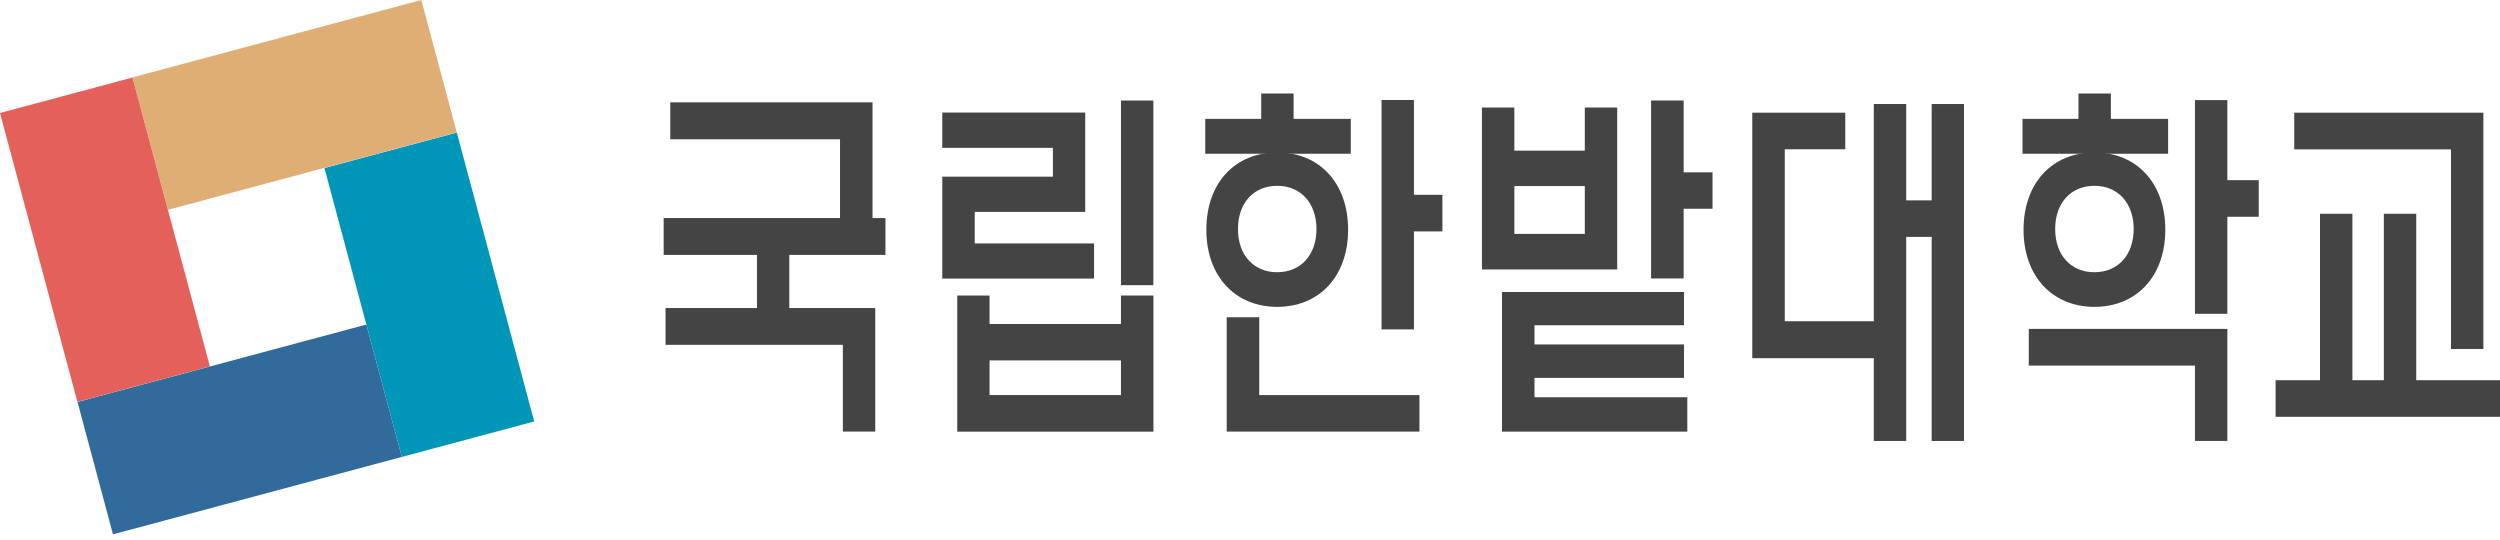
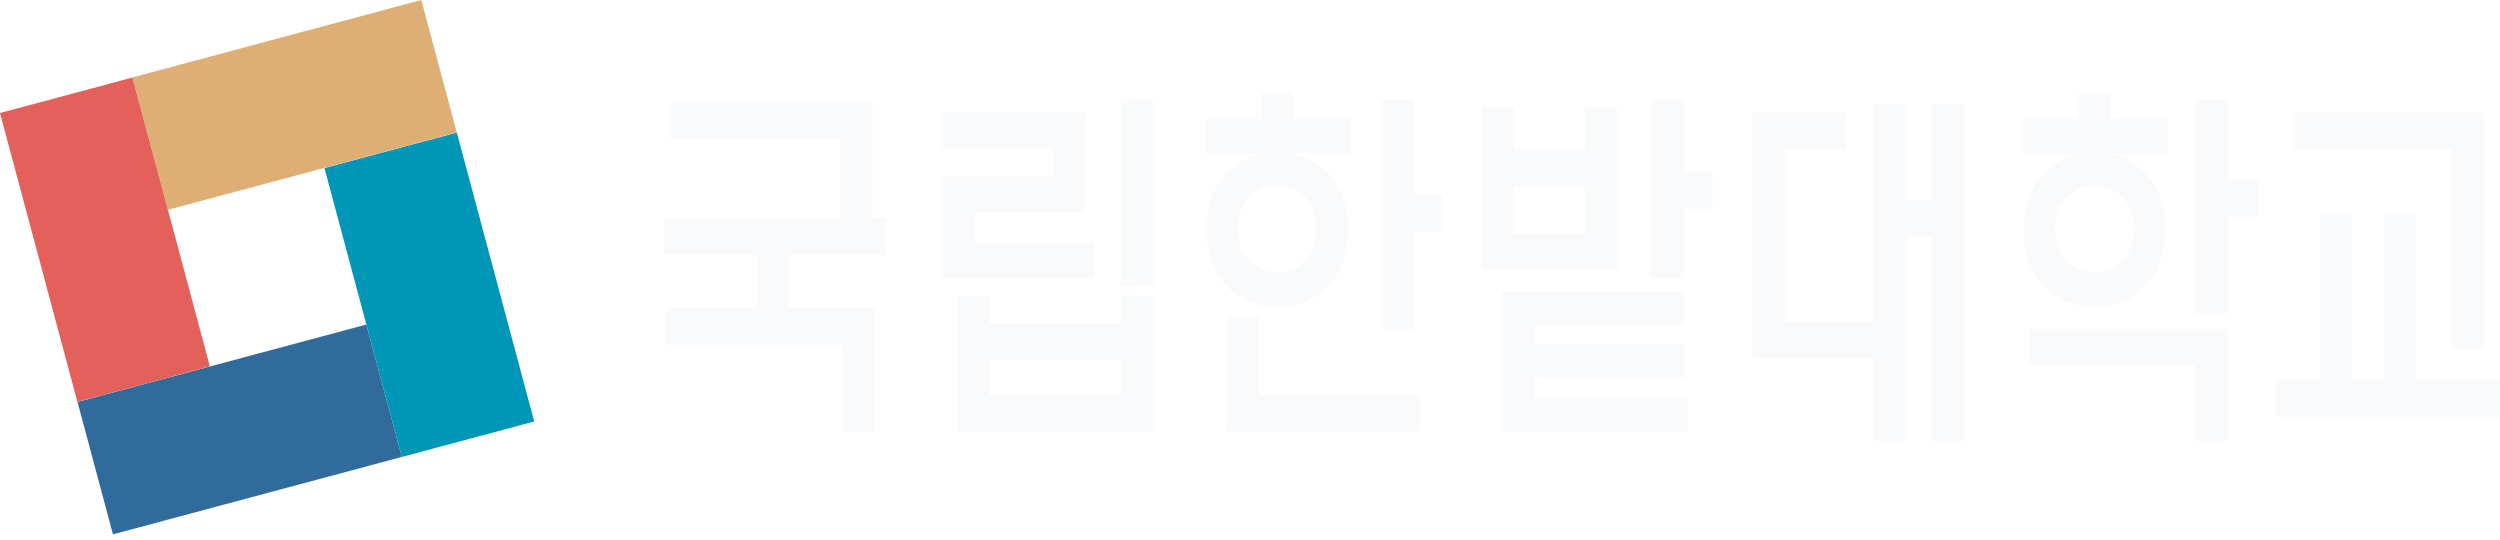
<svg xmlns="http://www.w3.org/2000/svg" width="204" height="44" viewBox="0 0 204 44" fill="none">
  <path d="M37.276 10.818L26.475 13.713L32.79 37.286L43.592 34.391L37.276 10.818Z" fill="#0096B8" />
  <path d="M29.893 26.483L6.324 32.799L9.219 43.602L32.788 37.286L29.893 26.483Z" fill="#306B9B" />
  <path d="M34.378 5.16911e-05L10.809 6.316L13.703 17.12L37.272 10.803L34.378 5.16911e-05Z" fill="#DFAE74" />
  <path d="M10.809 6.325L0 9.221L6.316 32.793L17.125 29.897L10.809 6.325Z" fill="#E4605B" />
-   <path d="M139.743 14.063H137.386V8.201H134.729V22.722H137.386V17.035H139.743V14.063Z" fill="#444444" />
-   <path d="M131.964 8.775H129.32V12.294H123.571V8.775H120.928V21.988H131.964V8.775ZM129.32 15.182V19.086H123.571V15.182H129.32Z" fill="#444444" />
-   <path d="M125.215 32.416V30.835H137.412V28.107H125.215V26.54H137.412V23.826H122.564V35.221H137.685V32.416H125.215Z" fill="#444444" />
-   <path d="M157.624 8.488V16.35H155.547V8.488H152.903V26.213H145.637V12.181H150.574V9.195H142.986V29.228H152.903V35.984H155.547V19.33H157.624V35.984H160.261V8.488H157.624Z" fill="#444444" />
-   <path d="M197.166 31.025V17.441H194.522V31.025H191.956V17.441H189.312V31.025H185.689V34.012H203.999V31.025H197.166Z" fill="#444444" />
-   <path d="M202.644 9.195H187.209V12.189H200V28.48H202.644V9.195Z" fill="#444444" />
-   <path d="M98.438 18.744C98.438 14.938 100.766 12.441 104.221 12.441C107.676 12.441 110.005 14.938 110.005 18.744C110.005 22.549 107.662 25.039 104.221 25.039C100.78 25.039 98.438 22.535 98.438 18.744ZM104.221 22.213C106.137 22.213 107.424 20.814 107.424 18.688C107.424 16.561 106.13 15.162 104.221 15.162C102.312 15.162 101.018 16.547 101.018 18.688C101.018 20.828 102.312 22.213 104.221 22.213Z" fill="#444444" />
-   <path d="M102.755 32.238V25.887H100.098V35.218H115.826V32.238H102.755Z" fill="#444444" />
-   <path d="M117.7 15.896H115.378V8.16H112.734V26.878H115.378V18.883H117.7V15.896Z" fill="#444444" />
-   <path d="M105.558 9.699V7.629H102.914V9.699H98.348V12.546H110.223V9.699H105.558Z" fill="#444444" />
-   <path d="M165.121 18.744C165.121 14.938 167.457 12.441 170.905 12.441C174.353 12.441 176.689 14.938 176.689 18.744C176.689 22.549 174.346 25.039 170.905 25.039C167.464 25.039 165.121 22.535 165.121 18.744ZM170.905 22.213C172.821 22.213 174.108 20.814 174.108 18.688C174.108 16.561 172.814 15.162 170.905 15.162C168.996 15.162 167.702 16.547 167.702 18.688C167.702 20.828 168.996 22.213 170.905 22.213Z" fill="#444444" />
-   <path d="M172.248 9.699V7.629H169.604V9.699H165.037V12.546H176.919V9.699H172.248Z" fill="#444444" />
-   <path d="M184.313 14.701H181.753V8.168H179.109V25.606H181.753V17.688H184.313V14.701Z" fill="#444444" />
-   <path d="M165.549 26.838V29.832H179.109V35.98H181.753V26.838H165.549Z" fill="#444444" />
-   <path d="M89.274 22.732V19.864H79.539V17.291H88.554V9.184H76.889V12.065H85.917V14.416H76.889V22.732H89.274Z" fill="#444444" />
-   <path d="M94.114 8.203H91.471V23.27H94.114V8.203Z" fill="#444444" />
-   <path d="M91.469 26.438H80.748V24.115H78.111V35.223H94.12V24.115H91.469V26.438ZM91.469 29.41V32.236H80.748V29.41H91.469Z" fill="#444444" />
-   <path d="M72.254 20.8V17.793H71.198V8.35H54.693V11.364H68.547V17.793H54.154V20.8H61.77V25.137H54.308V28.138H68.778V35.216H71.421V25.137H64.407V20.8H72.254Z" fill="#444444" />
+   <path d="M139.743 14.063H137.386V8.201H134.729V22.722H137.386V17.035H139.743V14.063Z" fill="#f8fafc" />
+   <path d="M131.964 8.775H129.32V12.294H123.571V8.775H120.928V21.988H131.964V8.775ZM129.32 15.182V19.086H123.571V15.182H129.32Z" fill="#f8fafc" />
+   <path d="M125.215 32.416V30.835H137.412V28.107H125.215V26.54H137.412V23.826H122.564V35.221H137.685V32.416H125.215Z" fill="#f8fafc" />
+   <path d="M157.624 8.488V16.35H155.547V8.488H152.903V26.213H145.637V12.181H150.574V9.195H142.986V29.228H152.903V35.984H155.547V19.33H157.624V35.984H160.261V8.488H157.624Z" fill="#f8fafc" />
+   <path d="M197.166 31.025V17.441H194.522V31.025H191.956V17.441H189.312V31.025H185.689V34.012H203.999V31.025H197.166Z" fill="#f8fafc" />
+   <path d="M202.644 9.195H187.209V12.189H200V28.48H202.644V9.195Z" fill="#f8fafc" />
+   <path d="M98.438 18.744C98.438 14.938 100.766 12.441 104.221 12.441C107.676 12.441 110.005 14.938 110.005 18.744C110.005 22.549 107.662 25.039 104.221 25.039C100.78 25.039 98.438 22.535 98.438 18.744ZM104.221 22.213C106.137 22.213 107.424 20.814 107.424 18.688C107.424 16.561 106.13 15.162 104.221 15.162C102.312 15.162 101.018 16.547 101.018 18.688C101.018 20.828 102.312 22.213 104.221 22.213Z" fill="#f8fafc" />
+   <path d="M102.755 32.238V25.887H100.098V35.218H115.826V32.238H102.755Z" fill="#f8fafc" />
+   <path d="M117.7 15.896H115.378V8.16H112.734V26.878H115.378V18.883H117.7V15.896Z" fill="#f8fafc" />
+   <path d="M105.558 9.699V7.629H102.914V9.699H98.348V12.546H110.223V9.699H105.558Z" fill="#f8fafc" />
+   <path d="M165.121 18.744C165.121 14.938 167.457 12.441 170.905 12.441C174.353 12.441 176.689 14.938 176.689 18.744C176.689 22.549 174.346 25.039 170.905 25.039C167.464 25.039 165.121 22.535 165.121 18.744ZM170.905 22.213C172.821 22.213 174.108 20.814 174.108 18.688C174.108 16.561 172.814 15.162 170.905 15.162C168.996 15.162 167.702 16.547 167.702 18.688C167.702 20.828 168.996 22.213 170.905 22.213Z" fill="#f8fafc" />
+   <path d="M172.248 9.699V7.629H169.604V9.699H165.037V12.546H176.919V9.699H172.248Z" fill="#f8fafc" />
+   <path d="M184.313 14.701H181.753V8.168H179.109V25.606H181.753V17.688H184.313V14.701Z" fill="#f8fafc" />
+   <path d="M165.549 26.838V29.832H179.109V35.98H181.753V26.838H165.549Z" fill="#f8fafc" />
+   <path d="M89.274 22.732V19.864H79.539V17.291H88.554V9.184H76.889V12.065H85.917V14.416H76.889V22.732H89.274Z" fill="#f8fafc" />
+   <path d="M94.114 8.203H91.471V23.27H94.114V8.203Z" fill="#f8fafc" />
+   <path d="M91.469 26.438H80.748V24.115H78.111V35.223H94.12V24.115H91.469V26.438ZM91.469 29.41V32.236H80.748V29.41H91.469Z" fill="#f8fafc" />
+   <path d="M72.254 20.8V17.793H71.198V8.35H54.693V11.364H68.547V17.793H54.154V20.8H61.77V25.137H54.308V28.138H68.778V35.216H71.421V25.137H64.407V20.8H72.254Z" fill="#f8fafc" />
</svg>
